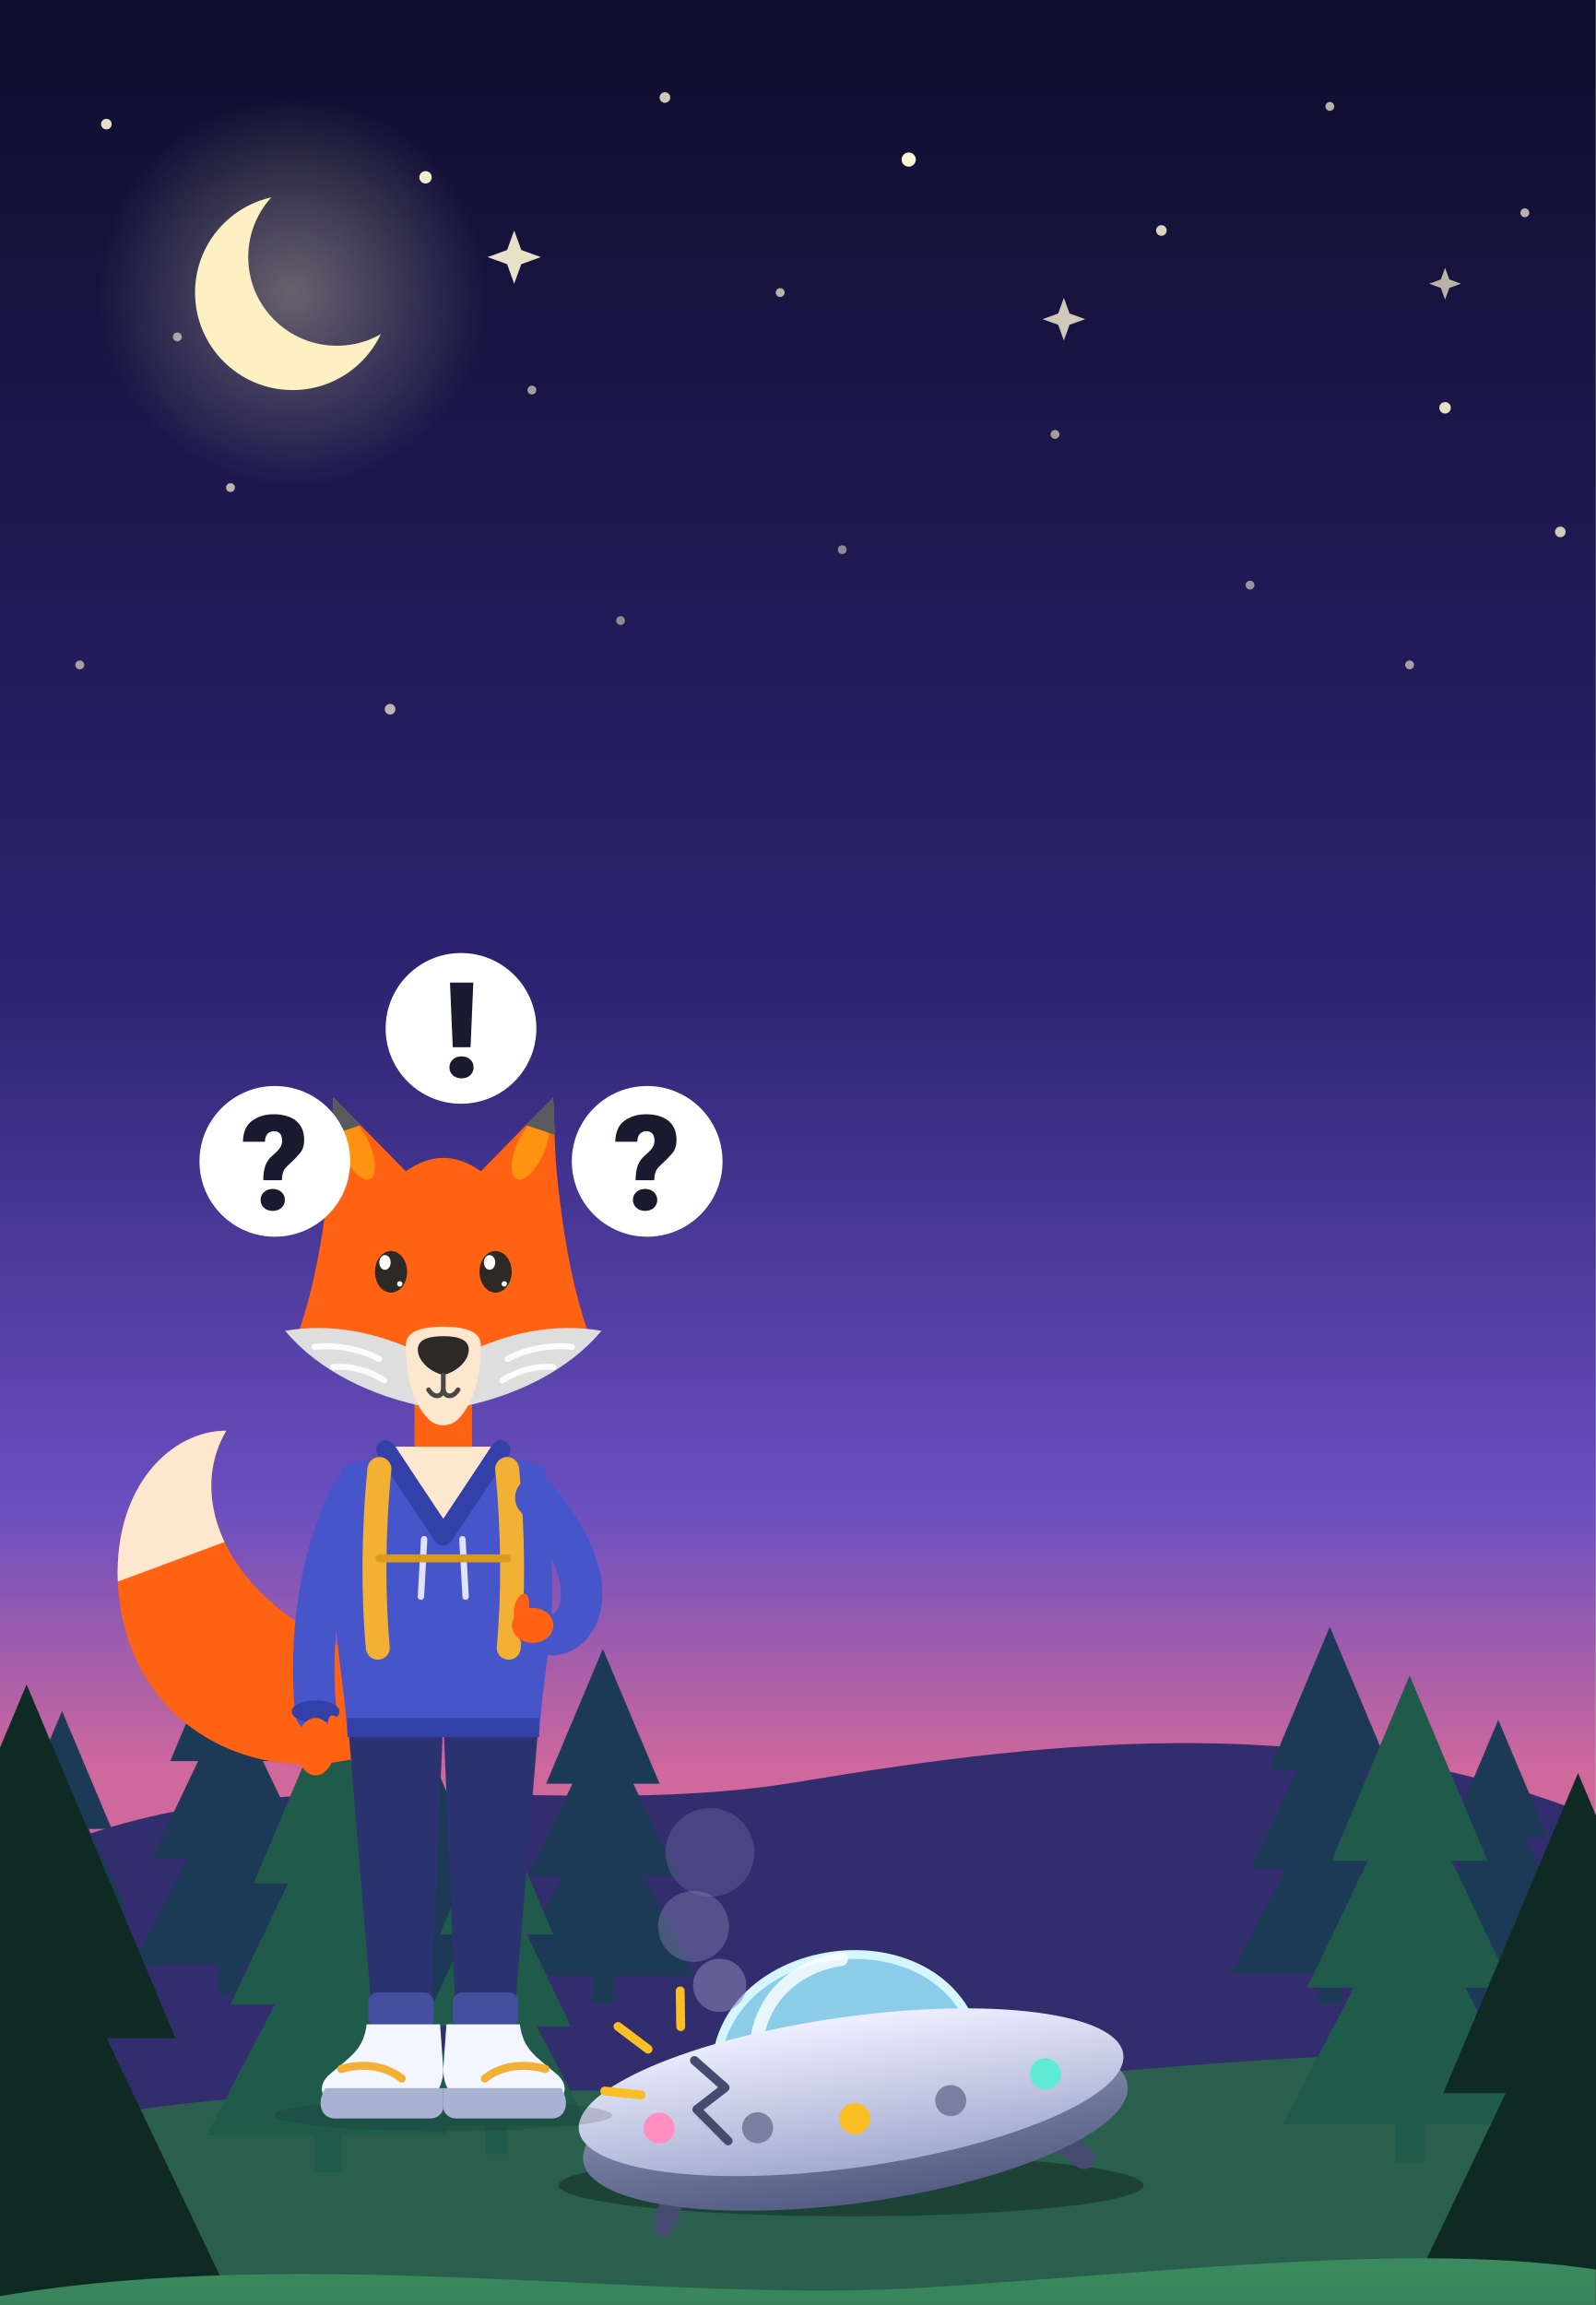
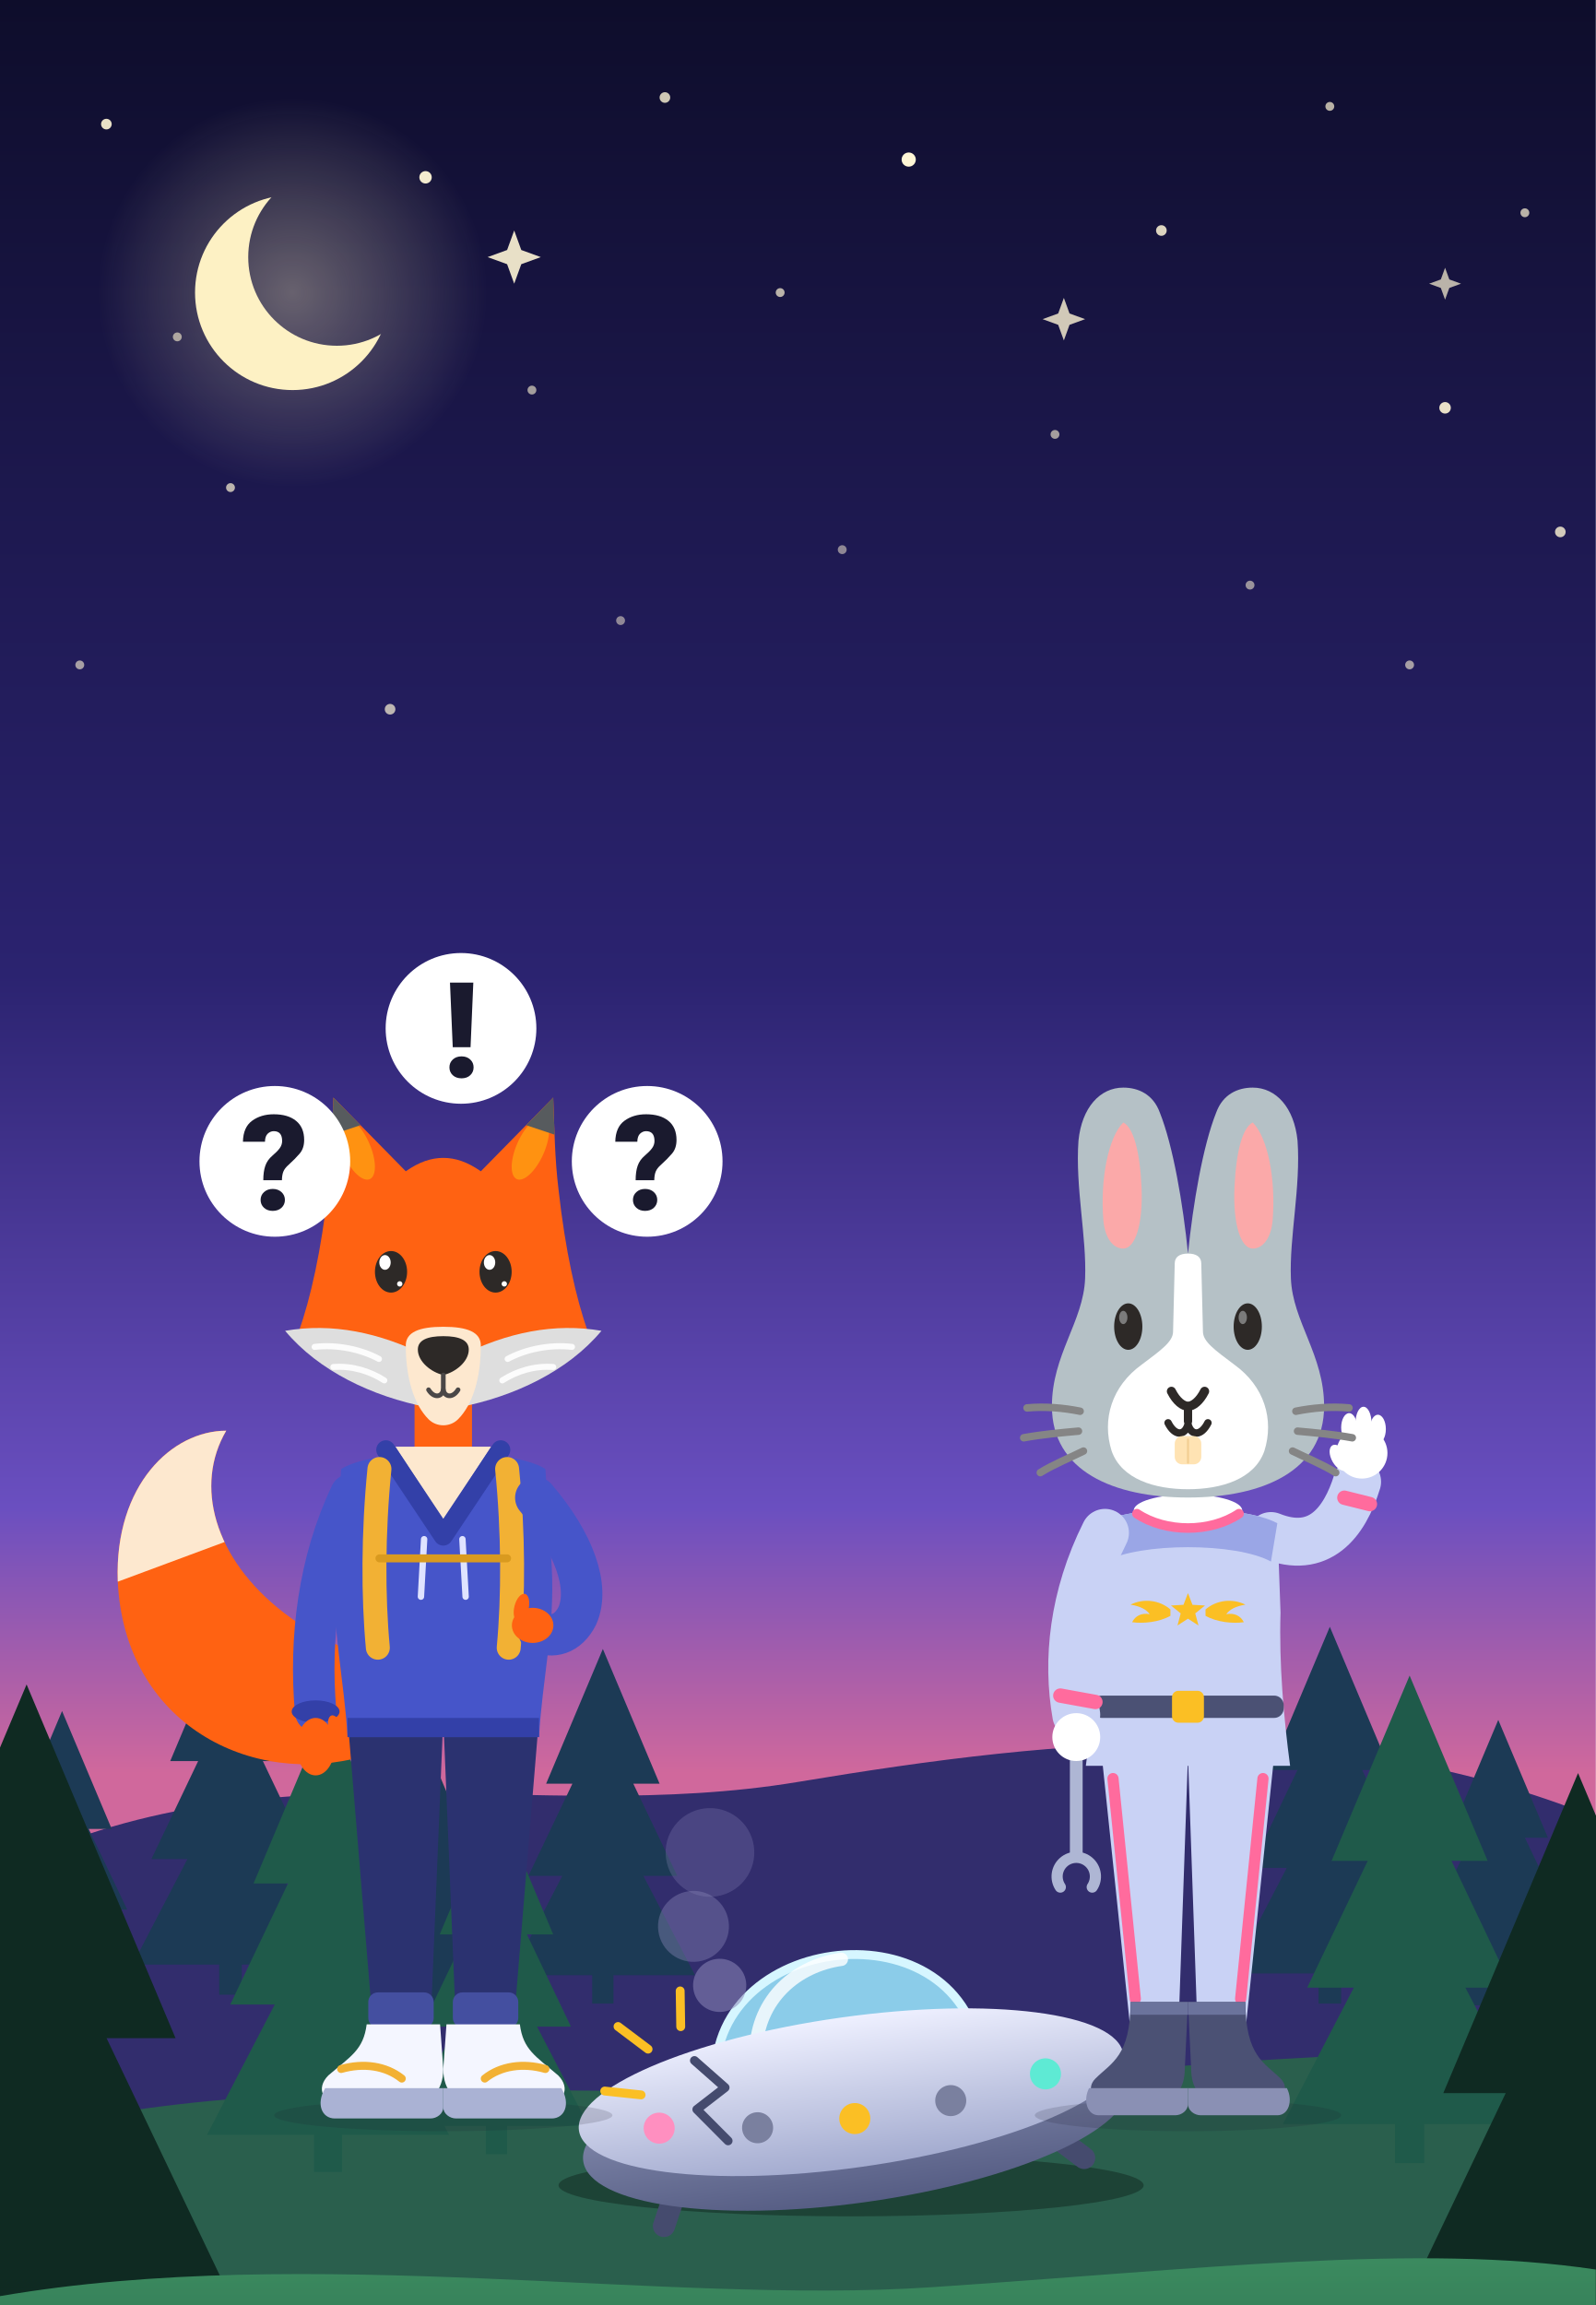
<svg xmlns="http://www.w3.org/2000/svg" viewBox="0 0 360 520" preserveAspectRatio="xMidYMax meet" role="img" aria-labelledby="ia-t">
  <style>
    #ia-scene { animation: ia-shake .6s linear 2.05s 1; }
    .ia-fall { transform-origin: 192px 312px; animation: ia-fall 1.7s cubic-bezier(.45,.1,.75,1) .4s backwards; }
    .ia-flame { opacity: 0; animation: ia-flame 2.4s ease-out .4s both; }
    .ia-shadow { animation: ia-fade .6s ease-out 1.8s backwards; }
    .ia-dust ellipse { opacity: 0; transform-box: fill-box; transform-origin: 50% 80%; animation: ia-dust 1.1s ease-out 2.1s both; }
    .ia-dust ellipse:nth-child(2) { animation-delay: 2.18s; } .ia-dust ellipse:nth-child(3) { animation-delay: 2.26s; }
    .ia-smoke { animation: ia-fade 1s ease-out 2.4s backwards, ia-float 3s ease-in-out 3.4s infinite alternate; }
    .ia-sparks { animation: ia-fade .1s linear 2.2s backwards, ia-flicker .5s steps(2, end) 2.4s infinite; }
    .ia-crack { animation: ia-fade .1s linear 2.1s backwards; }
    .ia-foxin { animation: ia-foxin 1.3s ease-out 3.3s backwards; }
-     .ia-foxbob { animation: ia-bob .45s ease-in-out 3.3s 3 backwards, ia-jump .4s ease-out 4.75s 1 backwards; }
+     .ia-foxbob { animation: ia-bob .45s ease-in-out 3.3s 3 backwards, ia-jump .4s ease-out 5.95s 1 backwards; }
+     .ia-rabin { animation: ia-rabin 1.2s ease-out 4.75s backwards; }
+     .ia-rabbob { animation: ia-bob .45s ease-in-out 4.75s 3 backwards; }
+     #rbf-arm-wave { transform-origin: 292px 382px; transform-box: view-box; animation: ia-wave .55s ease-in-out 6.1s infinite alternate; }
    .ia-pop { transform-box: fill-box; transform-origin: 50% 90%; animation: ia-pop .4s cubic-bezier(.3,1.5,.6,1) backwards; }
    @keyframes ia-fall { 0% { transform: translate(240px,-540px) rotate(-30deg) scale(.45); } 80% { transform: translate(6px,-10px) rotate(7deg) scale(1.03); } 100% { transform: none; } }
    @keyframes ia-flame { 0% { opacity: 0; } 12% { opacity: 1; } 78% { opacity: 1; } 100% { opacity: 0; } }
    @keyframes ia-shake { 0%,100% { transform: translate(0,0); } 12% { transform: translate(-7px,5px); } 28% { transform: translate(6px,-4px); } 44% { transform: translate(-5px,3px); } 62% { transform: translate(3px,-2px); } 80% { transform: translate(-2px,1px); } }
    @keyframes ia-dust { 0% { opacity: .85; transform: scale(.25); } 100% { opacity: 0; transform: scale(2.4) translateY(-10px); } }
    @keyframes ia-fade { from { opacity: 0; } to { opacity: 1; } }
    @keyframes ia-float { from { transform: translateY(0); } to { transform: translateY(-5px); } }
    @keyframes ia-flicker { 0% { opacity: 1; } 100% { opacity: .15; } }
+     @keyframes ia-rabin { from { transform: translateX(240px); } to { transform: none; } }
+     @keyframes ia-wave { from { transform: rotate(-12deg); } to { transform: rotate(10deg); } }
    @keyframes ia-foxin { from { transform: translateX(-230px); } to { transform: none; } }
    @keyframes ia-bob { 0%,100% { transform: translateY(0); } 50% { transform: translateY(-5px); } }
    @keyframes ia-jump { 0% { transform: translateY(0); } 45% { transform: translateY(-16px); } 100% { transform: translateY(0); } }
    @keyframes ia-pop { 0% { transform: scale(0); } 100% { transform: scale(1); } }
    @media (prefers-reduced-motion: reduce) { #ia-scene, #ia-scene * { animation: none !important; } .ia-flame, .ia-dust ellipse { opacity: 0 !important; } #ia-marks .ia-pop { transform: none; } }
  </style>
  <defs>
    <linearGradient id="sky" gradientUnits="userSpaceOnUse" x1="0" y1="0" x2="0" y2="400">
      <stop offset="0" stop-color="#0e0d2b" />
      <stop offset=".55" stop-color="#2b2370" />
      <stop offset=".85" stop-color="#6a4fc0" />
      <stop offset="1" stop-color="#d0689c" />
    </linearGradient>
    <linearGradient id="meadow" gradientUnits="userSpaceOnUse" x1="0" y1="350" x2="0" y2="440">
      <stop offset="0" stop-color="#3b8a5f" />
      <stop offset="1" stop-color="#1d4a3b" />
    </linearGradient>
    <linearGradient id="hull" x1="0" y1="0" x2="0" y2="1">
      <stop offset="0" stop-color="#eef0ff" />
      <stop offset="1" stop-color="#a3abcf" />
    </linearGradient>
    <linearGradient id="hullLow" x1="0" y1="0" x2="0" y2="1">
      <stop offset="0" stop-color="#8f97b8" />
      <stop offset="1" stop-color="#565d84" />
    </linearGradient>
    <radialGradient id="moonGlow">
      <stop offset="0" stop-color="#fdf1c4" stop-opacity=".35" />
      <stop offset="1" stop-color="#fdf1c4" stop-opacity="0" />
    </radialGradient>
    <radialGradient id="glowYellow">
      <stop offset="0" stop-color="#fff3a0" stop-opacity=".8" />
      <stop offset="1" stop-color="#fff3a0" stop-opacity="0" />
    </radialGradient>
    <mask id="crescent">
      <rect width="360" height="520" fill="#fff" />
      <circle cx="76" cy="58" r="20" fill="#000" />
    </mask>
    <path id="sparkle" d="M0-6 L1.6-1.6 L6 0 L1.6 1.6 L0 6 L-1.6 1.6 L-6 0 L-1.6-1.6Z" />
    <g id="pine">
      <rect x="-3" y="-10" width="6" height="10" />
      <path d="M0-100 L16-62 L-16-62Z M0-80 L21-36 L-21-36Z M0-58 L26-8 L-26-8Z" />
    </g>
    <linearGradient id="flameGrad" gradientUnits="userSpaceOnUse" x1="200" y1="300" x2="320" y2="150">
      <stop offset="0" stop-color="#fff3a0" stop-opacity=".95" />
      <stop offset=".4" stop-color="#ff9a3c" stop-opacity=".7" />
      <stop offset="1" stop-color="#ff5a1f" stop-opacity="0" />
    </linearGradient>
  </defs>
  <g id="ia-scene">
    <rect width="360" height="520" fill="url(#sky)" />
    <g fill="#fff6d6">
      <circle cx="24" cy="28" r="1.2" opacity=".9" />
      <circle cx="52" cy="110" r="1" opacity=".7" />
      <circle cx="96" cy="40" r="1.4" opacity=".95" />
      <circle cx="120" cy="88" r="1" opacity=".6" />
      <circle cx="150" cy="22" r="1.2" opacity=".8" />
      <circle cx="176" cy="66" r="1" opacity=".7" />
      <circle cx="205" cy="36" r="1.6" />
      <circle cx="238" cy="98" r="1" opacity=".6" />
      <circle cx="262" cy="52" r="1.2" opacity=".85" />
      <circle cx="300" cy="24" r="1" opacity=".7" />
      <circle cx="326" cy="92" r="1.3" opacity=".9" />
      <circle cx="344" cy="48" r="1" opacity=".7" />
      <circle cx="18" cy="150" r="1" opacity=".6" />
      <circle cx="88" cy="160" r="1.2" opacity=".7" />
      <circle cx="140" cy="140" r="1" opacity=".5" />
      <circle cx="318" cy="150" r="1" opacity=".6" />
      <circle cx="352" cy="120" r="1.2" opacity=".8" />
      <circle cx="40" cy="76" r="1" opacity=".6" />
      <circle cx="190" cy="124" r="1" opacity=".5" />
      <circle cx="282" cy="132" r="1" opacity=".55" />
      <use href="#sparkle" transform="translate(116 58)" opacity=".9" />
      <use href="#sparkle" transform="translate(240 72) scale(.8)" opacity=".8" />
      <use href="#sparkle" transform="translate(326 64) scale(.6)" opacity=".7" />
    </g>
    <circle cx="66" cy="66" r="44" fill="url(#moonGlow)" />
    <circle cx="66" cy="66" r="22" fill="#fdf1c4" mask="url(#crescent)" />
    <g id="ia-landscape" transform="translate(0 80)">
      <g id="landscape" transform="translate(0 80)">
        <path d="M0 262 C60 232 120 252 180 242 S300 226 360 250 L360 440 L0 440Z" fill="#2a2a6b" opacity=".95" />
        <g fill="#1c3a55">
          <use href="#pine" transform="translate(14 296) scale(.7)" />
          <use href="#pine" transform="translate(52 290) scale(.85)" />
          <use href="#pine" transform="translate(96 298) scale(.65)" />
          <use href="#pine" transform="translate(136 292) scale(.8)" />
          <use href="#pine" transform="translate(300 292) scale(.85)" />
          <use href="#pine" transform="translate(338 298) scale(.7)" />
        </g>
        <path d="M0 322 C70 304 150 316 220 310 S330 300 360 308 L360 440 L0 440Z" fill="#2a5f4d" />
        <g fill="#1f5a4a">
          <use href="#pine" transform="translate(74 330) scale(1.05)" />
          <use href="#pine" transform="translate(112 326) scale(.8)" />
          <use href="#pine" transform="translate(318 328) scale(1.1)" />
        </g>
        <g fill="#0f2a22">
          <use href="#pine" transform="translate(6 430) scale(2.1)" />
          <use href="#pine" transform="translate(356 430) scale(1.9)" />
        </g>
        <ellipse class="ia-shadow" cx="192" cy="333" rx="66" ry="7" fill="#0b1a14" opacity=".4" />
        <g class="ia-fall">
          <g class="ia-flame">
            <path d="M205 296 L330 140 L352 176 L222 326Z" fill="url(#flameGrad)" />
            <path d="M196 304 L262 214" stroke="#fff3a0" stroke-width="5" stroke-linecap="round" opacity=".8" />
          </g>
          <g transform="translate(192 312) rotate(-8) scale(1.0)">
            <g stroke="#454b6e" stroke-width="5" stroke-linecap="round">
              <path d="M-40 12 L-46 24" />
              <path d="M40 12 L50 22" />
            </g>
            <ellipse cx="0" cy="7" rx="62" ry="18" fill="url(#hullLow)" />
            <path d="M-30-4 C-30-40 30-40 30-4Z" fill="#9be7ff" fill-opacity=".85" stroke="#d6f6ff" stroke-width="2" />
            <path d="M-20-12 C-18-24 -8-30 2-30" fill="none" stroke="#fff" stroke-width="3" stroke-linecap="round" opacity=".8" />
            <ellipse cx="0" cy="0" rx="62" ry="17" fill="url(#hull)" />
            <circle cx="-44" cy="2" r="3.5" fill="#ff8fc0" />
            <circle cx="-22" cy="5" r="3.5" fill="#7a809f" />
            <circle cx="0" cy="6" r="3.5" fill="#fbbf24" />
            <circle cx="22" cy="5" r="3.5" fill="#7a809f" />
            <circle cx="44" cy="2" r="3.5" fill="#5eead4" />
            <path class="ia-crack" d="M-34-12 L-28-5 L-35-1 L-29 7" fill="none" stroke="#454b6e" stroke-width="2" stroke-linecap="round" stroke-linejoin="round" />
            <g class="ia-sparks" stroke="#fbbf24" stroke-width="2" stroke-linecap="round">
              <path d="M-44-16 L-50-22" />
              <path d="M-47-6 L-55-8" />
              <path d="M-36-20 L-35-28" />
            </g>
            <g class="ia-smoke" fill="#8a86b8">
              <circle cx="-26" cy="-28" r="6" opacity=".55" />
              <circle cx="-30" cy="-42" r="8" opacity=".4" />
              <circle cx="-24" cy="-58" r="10" opacity=".28" />
            </g>
          </g>
        </g>
        <g class="ia-dust" fill="#cfc6e8">
          <ellipse cx="150" cy="338" rx="22" ry="8" />
          <ellipse cx="236" cy="338" rx="26" ry="9" />
          <ellipse cx="192" cy="344" rx="30" ry="10" />
        </g>
        <path d="M0 358 C70 346 150 360 210 356 S320 346 360 352 L360 440 L0 440Z" fill="url(#meadow)" />
        <g stroke="#4aa56f" stroke-width="2" stroke-linecap="round" fill="none">
          <path d="M30 432 q-2-10-5-14 M30 432 q0-12 1-17 M30 432 q3-9 6-12" />
          <path d="M150 428 q-2-10-5-14 M150 428 q0-12 1-17 M150 428 q3-9 6-12" />
          <path d="M232 434 q-2-10-5-14 M232 434 q0-12 1-17 M232 434 q3-9 6-12" />
          <path d="M334 430 q-2-10-5-14 M334 430 q0-12 1-17 M334 430 q3-9 6-12" />
        </g>
        <g>
          <circle cx="190" cy="418" r="3" fill="#fff" />
          <circle cx="190" cy="418" r="1.2" fill="#fbbf24" />
          <circle cx="252" cy="394" r="3" fill="#ffb8d6" />
          <circle cx="252" cy="394" r="1.2" fill="#fbbf24" />
          <circle cx="46" cy="422" r="3" fill="#ffb8d6" />
          <circle cx="46" cy="422" r="1.2" fill="#fbbf24" />
        </g>
        <g>
          <circle cx="150" cy="372" r="7" fill="url(#glowYellow)" />
          <circle cx="150" cy="372" r="1.8" fill="#fff9c4" />
          <circle cx="232" cy="384" r="7" fill="url(#glowYellow)" />
          <circle cx="232" cy="384" r="1.8" fill="#fff9c4" />
          <circle cx="182" cy="398" r="7" fill="url(#glowYellow)" />
          <circle cx="182" cy="398" r="1.8" fill="#fff9c4" />
          <circle cx="62" cy="380" r="7" fill="url(#glowYellow)" />
          <circle cx="62" cy="380" r="1.8" fill="#fff9c4" />
          <circle cx="336" cy="372" r="7" fill="url(#glowYellow)" />
          <circle cx="336" cy="372" r="1.8" fill="#fff9c4" />
        </g>
      </g>
    </g>
    <g class="ia-foxin">
      <g class="ia-foxbob">
        <g transform="translate(13.6 209) scale(.36)">
          <defs>
            <path id="foxf-tail-shape" d="M190 520 C120 540 40 500 36 410 C34 350 70 316 104 316 C84 350 96 396 140 430 C166 450 188 456 204 462Z" />
            <clipPath id="foxf-tail-clip">
              <use href="#foxf-tail-shape" />
            </clipPath>
            <g id="foxf-shoe">
              <path d="M192 688 H238 L240 716 C240 730 232 738 218 738 H178 C164 738 160 728 168 720 C182 708 190 704 192 688Z" fill="#f4f6ff" />
              <path d="M166 728 H240 V740 C240 744 236 747 232 747 H172 C164 747 160 738 166 728Z" fill="#aab2d4" />
              <path d="M176 716 C190 712 204 714 214 722" fill="none" stroke="#f2b134" stroke-width="5" stroke-linecap="round" />
            </g>
          </defs>
          <ellipse id="foxf-shadow" cx="240" cy="745" rx="106" ry="10" fill="#1a1a2e" opacity=".16" />
          <g id="foxf-tail">
            <use href="#foxf-tail-shape" fill="#ff6212" />
            <path d="M0 300 H140 V372 L0 424Z" fill="#fde8cf" clip-path="url(#foxf-tail-clip)" />
          </g>
          <g id="foxf-legs">
            <path d="M180 496 H240 L232 690 H196Z" fill="#2b3270" />
            <path d="M300 496 H240 L248 690 H284Z" fill="#2b3270" />
            <rect x="193" y="668" width="41" height="22" rx="6" fill="#444fa0" />
            <rect x="246" y="668" width="41" height="22" rx="6" fill="#444fa0" />
            <use href="#foxf-shoe" />
            <use href="#foxf-shoe" transform="translate(480 0) scale(-1 1)" />
          </g>
          <g id="foxf-arm-l">
            <path d="M182 356 C162 398 156 446 160 492" fill="none" stroke="#4655c9" stroke-width="26" stroke-linecap="round" />
            <ellipse cx="160" cy="492" rx="15" ry="7" fill="#3340a8" />
            <ellipse cx="160" cy="514" rx="12" ry="18" fill="#ff6212" />
            <ellipse cx="173" cy="504" rx="4.5" ry="10" fill="#ff6212" transform="rotate(-18 173 504)" />
          </g>
          <g id="foxf-torso">
            <path d="M222 296 H258 V346 H222Z" fill="#ff6212" />
            <path d="M176 340 C198 326 282 326 304 340 L308 402 C310 440 302 472 300 508 L180 508 C178 472 170 440 172 402Z" fill="#4655c9" />
            <path d="M180 496 H300 V508 H180Z" fill="#3340a8" />
            <path d="M210 326 L270 326 L240 372Z" fill="#fde8cf" />
            <path d="M204 328 L240 382 L276 328" fill="none" stroke="#3340a8" stroke-width="12" stroke-linejoin="round" stroke-linecap="round" />
            <g fill="none" stroke="#dfe3ff" stroke-width="4" stroke-linecap="round">
              <path d="M228 384 L226 420" />
              <path d="M252 384 L254 420" />
            </g>
            <g fill="none" stroke="#f2b134" stroke-width="15" stroke-linecap="round">
              <path d="M200 340 C196 380 196 420 199 452" />
              <path d="M280 340 C284 380 284 420 281 452" />
            </g>
            <path d="M200 396 H280" fill="none" stroke="#d99a1f" stroke-width="5" stroke-linecap="round" />
          </g>
          <g id="foxf-arm-r">
            <path d="M298 358 C322 386 332 414 324 432 C318 444 308 446 300 442" fill="none" stroke="#4655c9" stroke-width="26" stroke-linecap="round" stroke-linejoin="round" />
            <ellipse cx="296" cy="438" rx="13" ry="11" fill="#ff6212" />
            <ellipse cx="289" cy="427" rx="4.5" ry="9" fill="#ff6212" transform="rotate(14 289 427)" />
          </g>
          <g id="foxf-head" transform="translate(132.5 98) scale(.42)">
            <defs>
              <path id="foxf-head-shape" d="M92 22 C90 70 90 110 84 160 C74 250 58 322 40 372 C84 398 134 424 192 436 L256 446 L320 436 C378 424 428 398 472 372 C454 322 438 250 428 160 C422 110 422 70 420 22 L312 132 C292 118 274 112 256 112 C238 112 220 118 200 132Z" />
              <clipPath id="foxf-clip">
                <use href="#foxf-head-shape" />
              </clipPath>
            </defs>
            <g id="foxf-head">
              <use href="#foxf-head-shape" fill="#ff6212" />
              <g id="foxf-ear-inner" fill="#ff9211">
                <ellipse cx="126" cy="98" rx="21" ry="50" transform="rotate(-24 126 98)" />
                <ellipse cx="386" cy="98" rx="21" ry="50" transform="rotate(24 386 98)" />
              </g>
              <g id="foxf-ear-tips" clip-path="url(#foxf-clip)" fill="#575b5e">
                <path d="M40 0 H200 L166 52 L70 84Z" />
                <path d="M472 0 H312 L346 52 L442 84Z" />
              </g>
            </g>
            <g id="foxf-cheeks">
              <path d="M20 370 C90 358 160 372 232 408 L232 484 C150 468 70 430 20 370Z" fill="#dedede" />
              <path d="M492 370 C422 358 352 372 280 408 L280 484 C362 468 442 430 492 370Z" fill="#dedede" />
              <g fill="none" stroke="#fff" stroke-width="9" stroke-linecap="round" opacity=".9">
                <path d="M64 394 C98 390 134 398 160 412" />
                <path d="M92 424 C120 422 146 430 168 444" />
                <path d="M448 394 C414 390 378 398 352 412" />
                <path d="M420 424 C392 422 366 430 344 444" />
              </g>
            </g>
            <path id="foxf-muzzle" d="M200 392 C200 440 212 480 234 502 C246 514 266 514 278 502 C300 480 312 440 312 392 C312 372 292 364 256 364 C220 364 200 372 200 392Z" fill="#fde8cf" />
            <g id="foxf-eyes" fill="#2d2927">
              <ellipse cx="178" cy="282" rx="24" ry="31" />
              <ellipse cx="334" cy="282" rx="24" ry="31" />
              <g fill="#fff">
                <ellipse cx="169" cy="268" rx="8.5" ry="11" />
                <circle cx="191" cy="300" r="4" />
                <ellipse cx="325" cy="268" rx="8.5" ry="11" />
                <circle cx="347" cy="300" r="4" />
              </g>
            </g>
            <path id="foxf-nose" d="M218 398 C218 384 232 378 256 378 C280 378 294 384 294 398 C294 416 274 432 256 436 C238 432 218 416 218 398Z" fill="#2d2927" />
            <g id="foxf-mouth" fill="none" stroke="#4a4747" stroke-width="7" stroke-linecap="round" stroke-linejoin="round">
              <path d="M256 436 L256 458" />
              <path d="M234 458 C242 471 254 469 256 458 C258 469 270 471 278 458" />
            </g>
          </g>
        </g>
      </g>
    </g>
+     <g class="ia-rabin">
+       <g class="ia-rabbob">
+         <g transform="translate(181.6 209) scale(.36)">
+           <defs>
+             <g id="rbf-boot">
+               <path d="M204 674 H240 L238 716 C238 728 232 736 222 736 H190 C180 736 176 728 182 722 C192 712 204 708 204 674Z" fill="#4b5174" />
+               <path d="M178 728 H240 V738 C240 742 236 745 232 745 H184 C177 745 174 736 178 728Z" fill="#8a90b4" />
+               <rect x="204" y="674" width="36" height="8" fill="#6b739c" />
+             </g>
+           </defs>
+           <ellipse id="rbf-shadow" cx="240" cy="745" rx="96" ry="10" fill="#1a1a2e" opacity=".16" />
+           <g id="rbf-legs">
+             <path d="M186 520 H240 L234 692 H204Z" fill="#c9d2f5" />
+             <path d="M294 520 H240 L246 692 H276Z" fill="#c9d2f5" />
+             <g fill="none" stroke="#ff6b9d" stroke-width="7" stroke-linecap="round">
+               <path d="M193 534 L207 672" />
+               <path d="M287 534 L273 672" />
+             </g>
+             <use href="#rbf-boot" />
+             <use href="#rbf-boot" transform="translate(480 0) scale(-1 1)" />
+           </g>
+           <g id="rbf-arm-wave">
+             <path d="M292 382 C322 394 338 374 346 348" fill="none" stroke="#c9d2f5" stroke-width="30" stroke-linecap="round" />
+             <path d="M338 358 L354 362" stroke="#ff6b9d" stroke-width="9" stroke-linecap="round" />
+             <circle cx="349" cy="330" r="16" fill="#fff" />
+             <g fill="#fff">
+               <ellipse cx="341" cy="314" rx="5" ry="9" />
+               <ellipse cx="350" cy="311" rx="5" ry="10" />
+               <ellipse cx="359" cy="315" rx="5" ry="9" />
+               <ellipse cx="335" cy="333" rx="5" ry="9" transform="rotate(-30 335 333)" />
+             </g>
+           </g>
+           <g id="rbf-torso">
+             <path d="M184 374 C206 362 274 362 296 374 L298 430 C297 462 300 496 304 526 L176 526 C180 496 183 462 182 430Z" fill="#c9d2f5" />
+             <path d="M184 374 C206 362 274 362 296 374 L292 398 C270 386 210 386 188 398Z" fill="#9aa6e6" />
+             <g id="rbf-pilot-badge" transform="translate(240 428)" fill="#fbbf24">
+               <path d="M-11 0 C-18 -6 -28 -7 -36 -3 C-30 -2 -26 0 -24 3 C-29 2 -33 4 -35 8 C-28 9 -18 8 -11 4Z" />
+               <path d="M11 0 C18 -6 28 -7 36 -3 C30 -2 26 0 24 3 C29 2 33 4 35 8 C28 9 18 8 11 4Z" />
+               <path transform="translate(0 1) scale(1.6)" d="M0 -7 L1.76 -2.43 L6.66 -2.16 L2.85 .93 L4.11 5.66 L0 3 L-4.11 5.66 L-2.85 .93 L-6.66 -2.16 L-1.76 -2.43Z" />
+             </g>
+             <rect x="180" y="482" width="120" height="14" rx="6" fill="#4b5174" />
+             <rect x="230" y="479" width="20" height="20" rx="4" fill="#fbbf24" />
+             <ellipse cx="240" cy="366" rx="34" ry="10" fill="#fff" />
+             <path d="M208 368 C226 380 254 380 272 368" fill="none" stroke="#ff6b9d" stroke-width="6" stroke-linecap="round" />
+           </g>
+           <g id="rbf-arm-wrench">
+             <rect x="166" y="500" width="8" height="86" rx="4" fill="#aeb6d4" />
+             <path d="M160 602 A12 12 0 1 1 180 602" fill="none" stroke="#aeb6d4" stroke-width="7" stroke-linecap="round" />
+             <path d="M188 380 C168 420 164 460 170 494" fill="none" stroke="#c9d2f5" stroke-width="30" stroke-linecap="round" />
+             <path d="M160 482 L182 486" stroke="#ff6b9d" stroke-width="9" stroke-linecap="round" />
+             <circle cx="170" cy="508" r="15" fill="#fff" />
+           </g>
+           <g id="rbf-head" transform="translate(106.9 95.8) scale(.52)">
+             <path id="rbf-head" fill="#b5c1c6" d="M256 210 C250 150 238 80 222 40 C214 18 196 10 178 10 C150 10 128 34 124 74 C120 130 134 190 132 240 C130 292 92 332 92 394 C92 472 166 504 256 504 C346 504 420 472 420 394 C420 332 382 292 380 240 C378 190 392 130 388 74 C384 34 362 10 334 10 C316 10 298 18 290 40 C274 80 262 150 256 210Z" />
+             <g id="rbf-ear-inner" fill="#fba9a9">
+               <path d="M178 52 C160 70 150 120 154 170 C156 192 166 204 178 204 C192 204 202 176 200 130 C198 86 190 58 178 52Z" />
+               <path d="M334 52 C352 70 362 120 358 170 C356 192 346 204 334 204 C320 204 310 176 312 130 C314 86 322 58 334 52Z" />
+             </g>
+             <path id="rbf-blaze" fill="#fff" d="M240 222 C240 214 246 210 256 210 C266 210 272 214 272 222 L274 304 C274 316 288 326 312 344 C348 370 360 410 348 448 C336 482 296 494 256 494 C216 494 176 482 164 448 C152 410 164 370 200 344 C224 326 238 316 238 304Z" />
+             <g id="rbf-eyes" fill="#2d2927">
+               <ellipse cx="184" cy="298" rx="17" ry="28" />
+               <ellipse cx="328" cy="298" rx="17" ry="28" />
+               <g fill="#7b7b7b">
+                 <ellipse cx="178" cy="287" rx="5" ry="8" />
+                 <ellipse cx="322" cy="287" rx="5" ry="8" />
+               </g>
+             </g>
+             <g id="rbf-whiskers" fill="none" stroke="#858585" stroke-width="9" stroke-linecap="round">
+               <path d="M126 400 C106 396 84 394 62 396" />
+               <path d="M124 424 C102 426 80 428 58 432" />
+               <path d="M130 448 C114 456 94 464 78 474" />
+               <path d="M386 400 C406 396 428 394 450 396" />
+               <path d="M388 424 C410 426 432 428 454 432" />
+               <path d="M382 448 C398 456 418 464 434 474" />
+             </g>
+             <g id="rbf-mouth">
+               <path d="M236 376 C242 388 250 394 256 394 C262 394 270 388 276 376" fill="none" stroke="#2d2927" stroke-width="11" stroke-linecap="round" />
+               <path d="M256 394 L256 412" stroke="#2d2927" stroke-width="10" stroke-linecap="round" />
+               <path d="M232 414 C240 430 252 430 256 416 C260 430 272 430 280 414" fill="none" stroke="#2d2927" stroke-width="9" stroke-linecap="round" stroke-linejoin="round" />
+               <rect x="240" y="430" width="32" height="34" rx="9" fill="#ffe3b3" />
+               <path d="M256 434 V462" stroke="#f3cf93" stroke-width="2.5" stroke-linecap="round" />
+             </g>
+           </g>
+         </g>
+       </g>
+     </g>
    <g id="ia-marks">
-       <g class="ia-pop" style="animation-delay:4.9s">
+       <g class="ia-pop" style="animation-delay:6.0s">
        <circle cx="62" cy="262" r="17" fill="#fff" />
        <text x="62" y="273" text-anchor="middle" font-family="-apple-system,BlinkMacSystemFont,'Segoe UI',Roboto,Arial,sans-serif" font-size="30" font-weight="900" fill="#1a1a2e">?</text>
      </g>
-       <g class="ia-pop" style="animation-delay:5.25s">
+       <g class="ia-pop" style="animation-delay:6.3s">
        <circle cx="104" cy="232" r="17" fill="#fff" />
        <text x="104" y="243" text-anchor="middle" font-family="-apple-system,BlinkMacSystemFont,'Segoe UI',Roboto,Arial,sans-serif" font-size="30" font-weight="900" fill="#1a1a2e">!</text>
      </g>
-       <g class="ia-pop" style="animation-delay:5.6s">
+       <g class="ia-pop" style="animation-delay:6.6s">
        <circle cx="146" cy="262" r="17" fill="#fff" />
        <text x="146" y="273" text-anchor="middle" font-family="-apple-system,BlinkMacSystemFont,'Segoe UI',Roboto,Arial,sans-serif" font-size="30" font-weight="900" fill="#1a1a2e">?</text>
      </g>
    </g>
  </g>
</svg>
